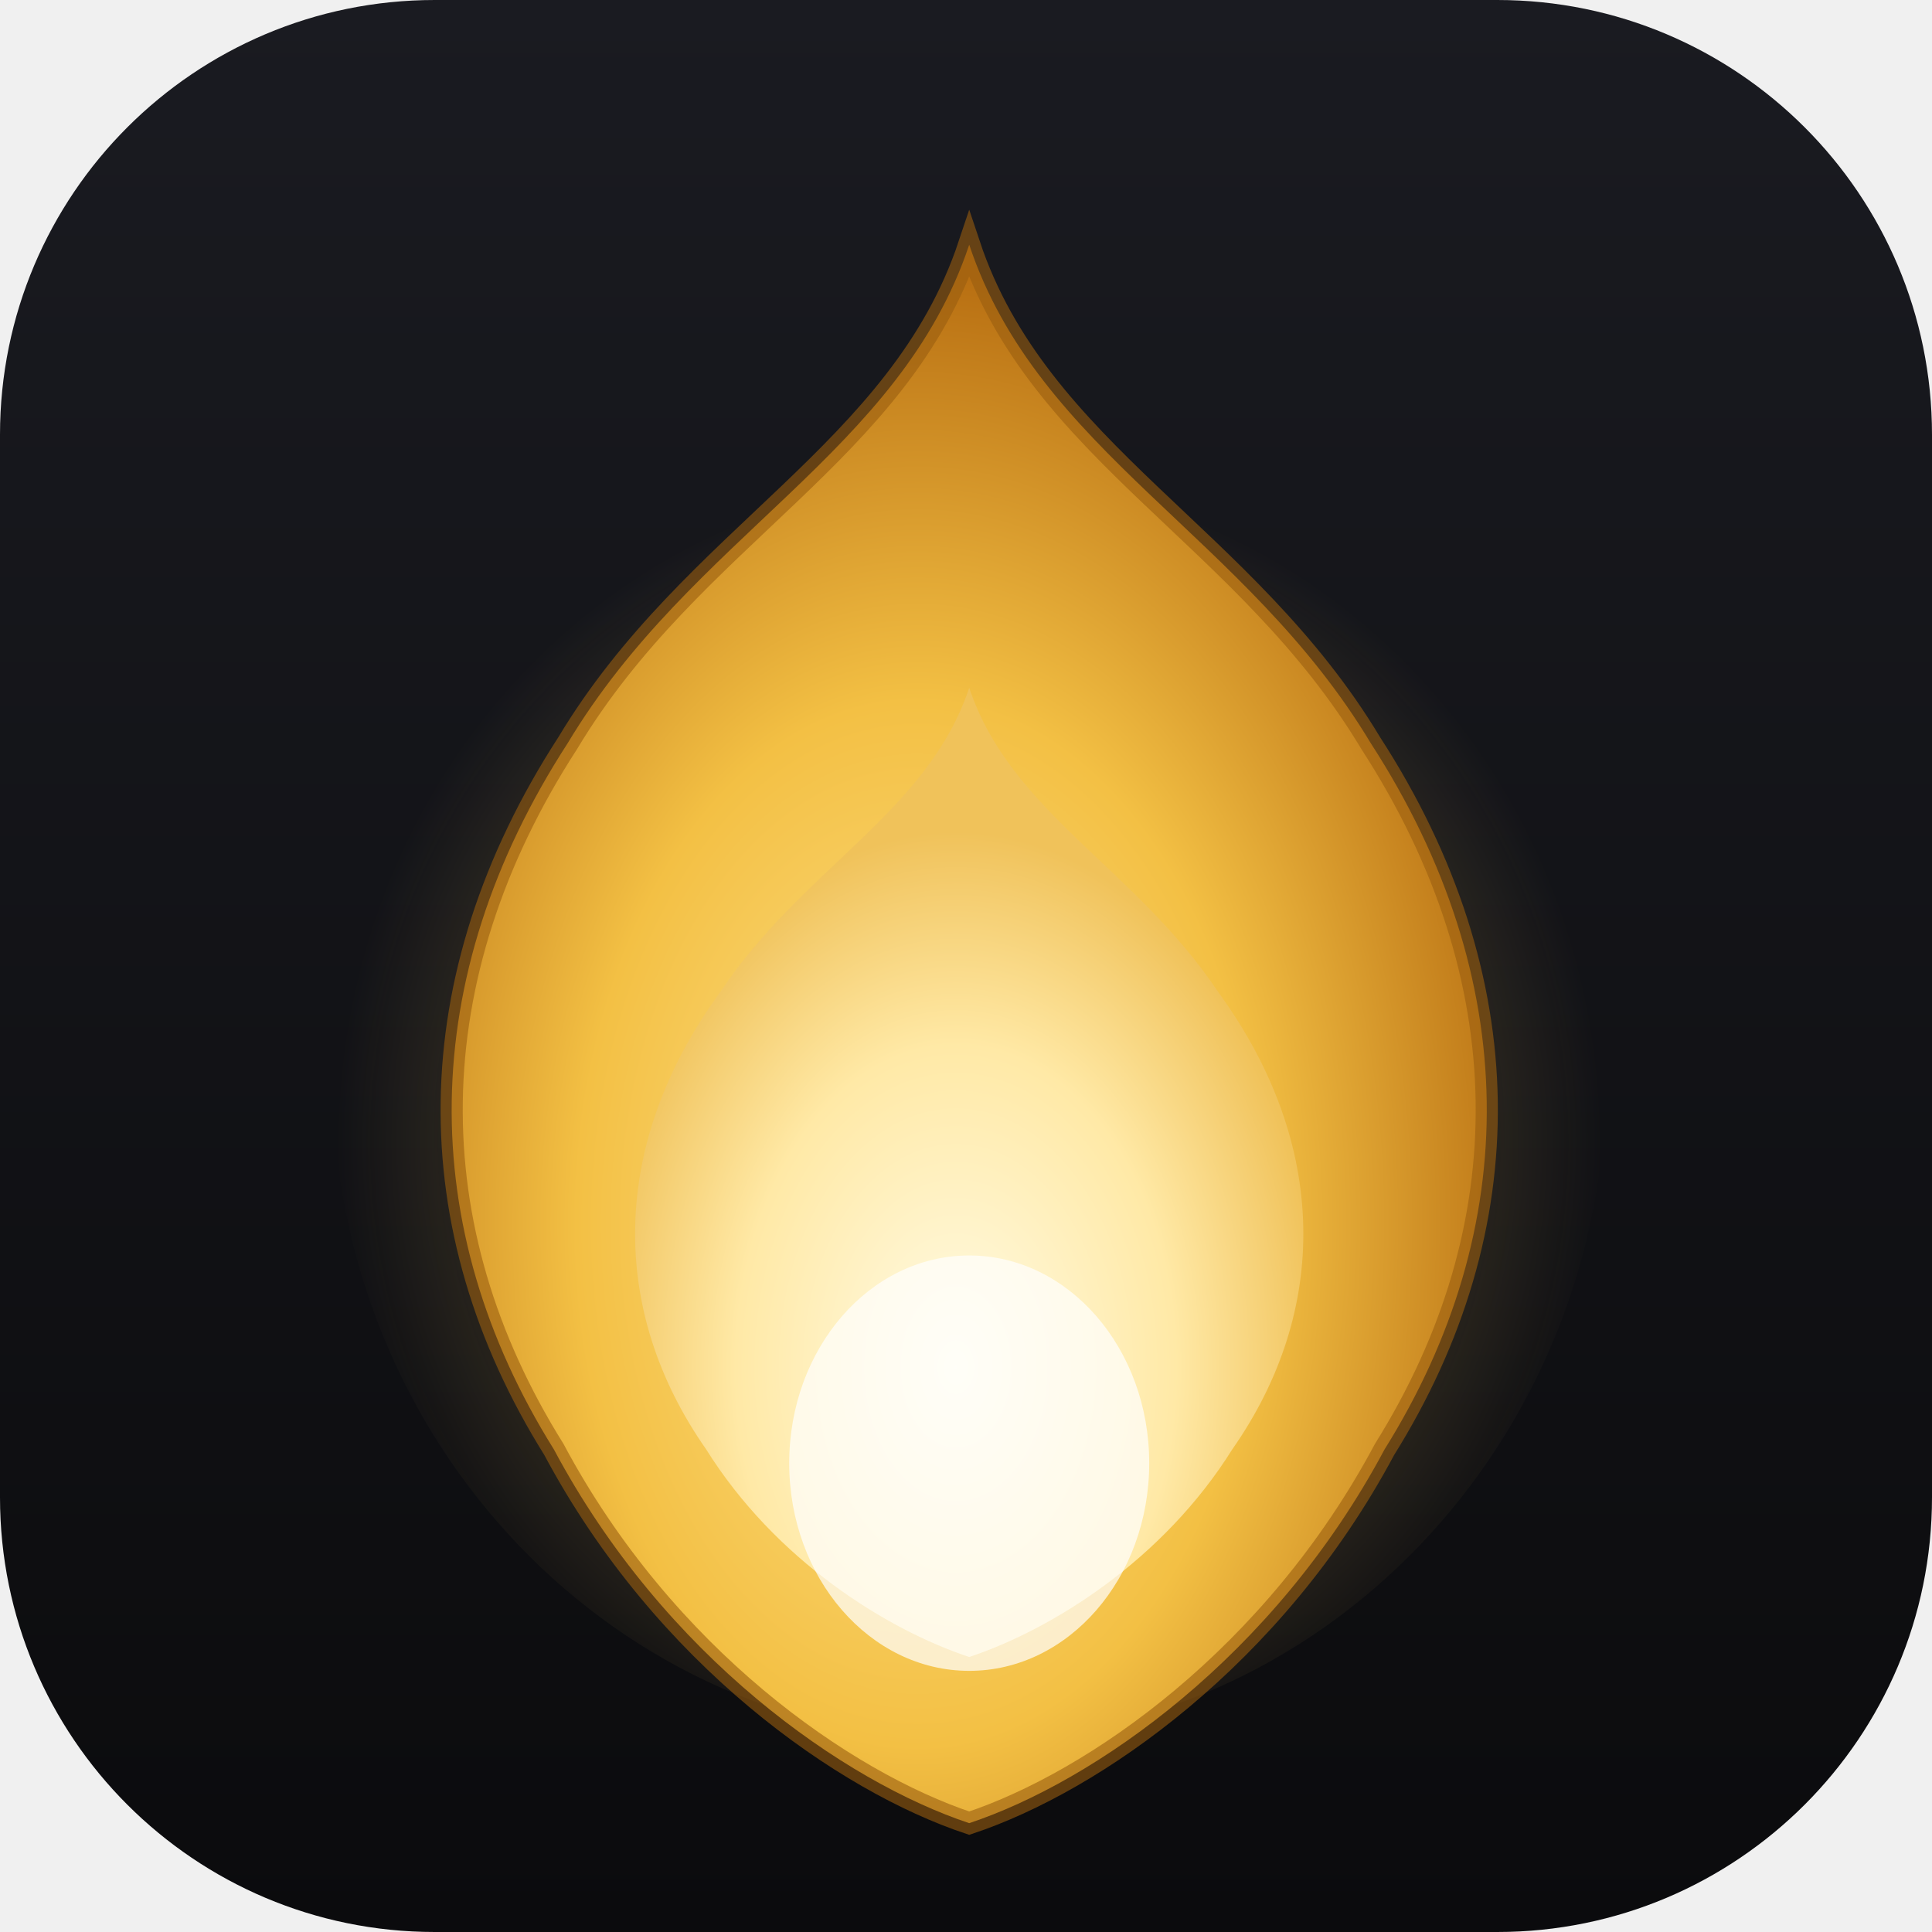
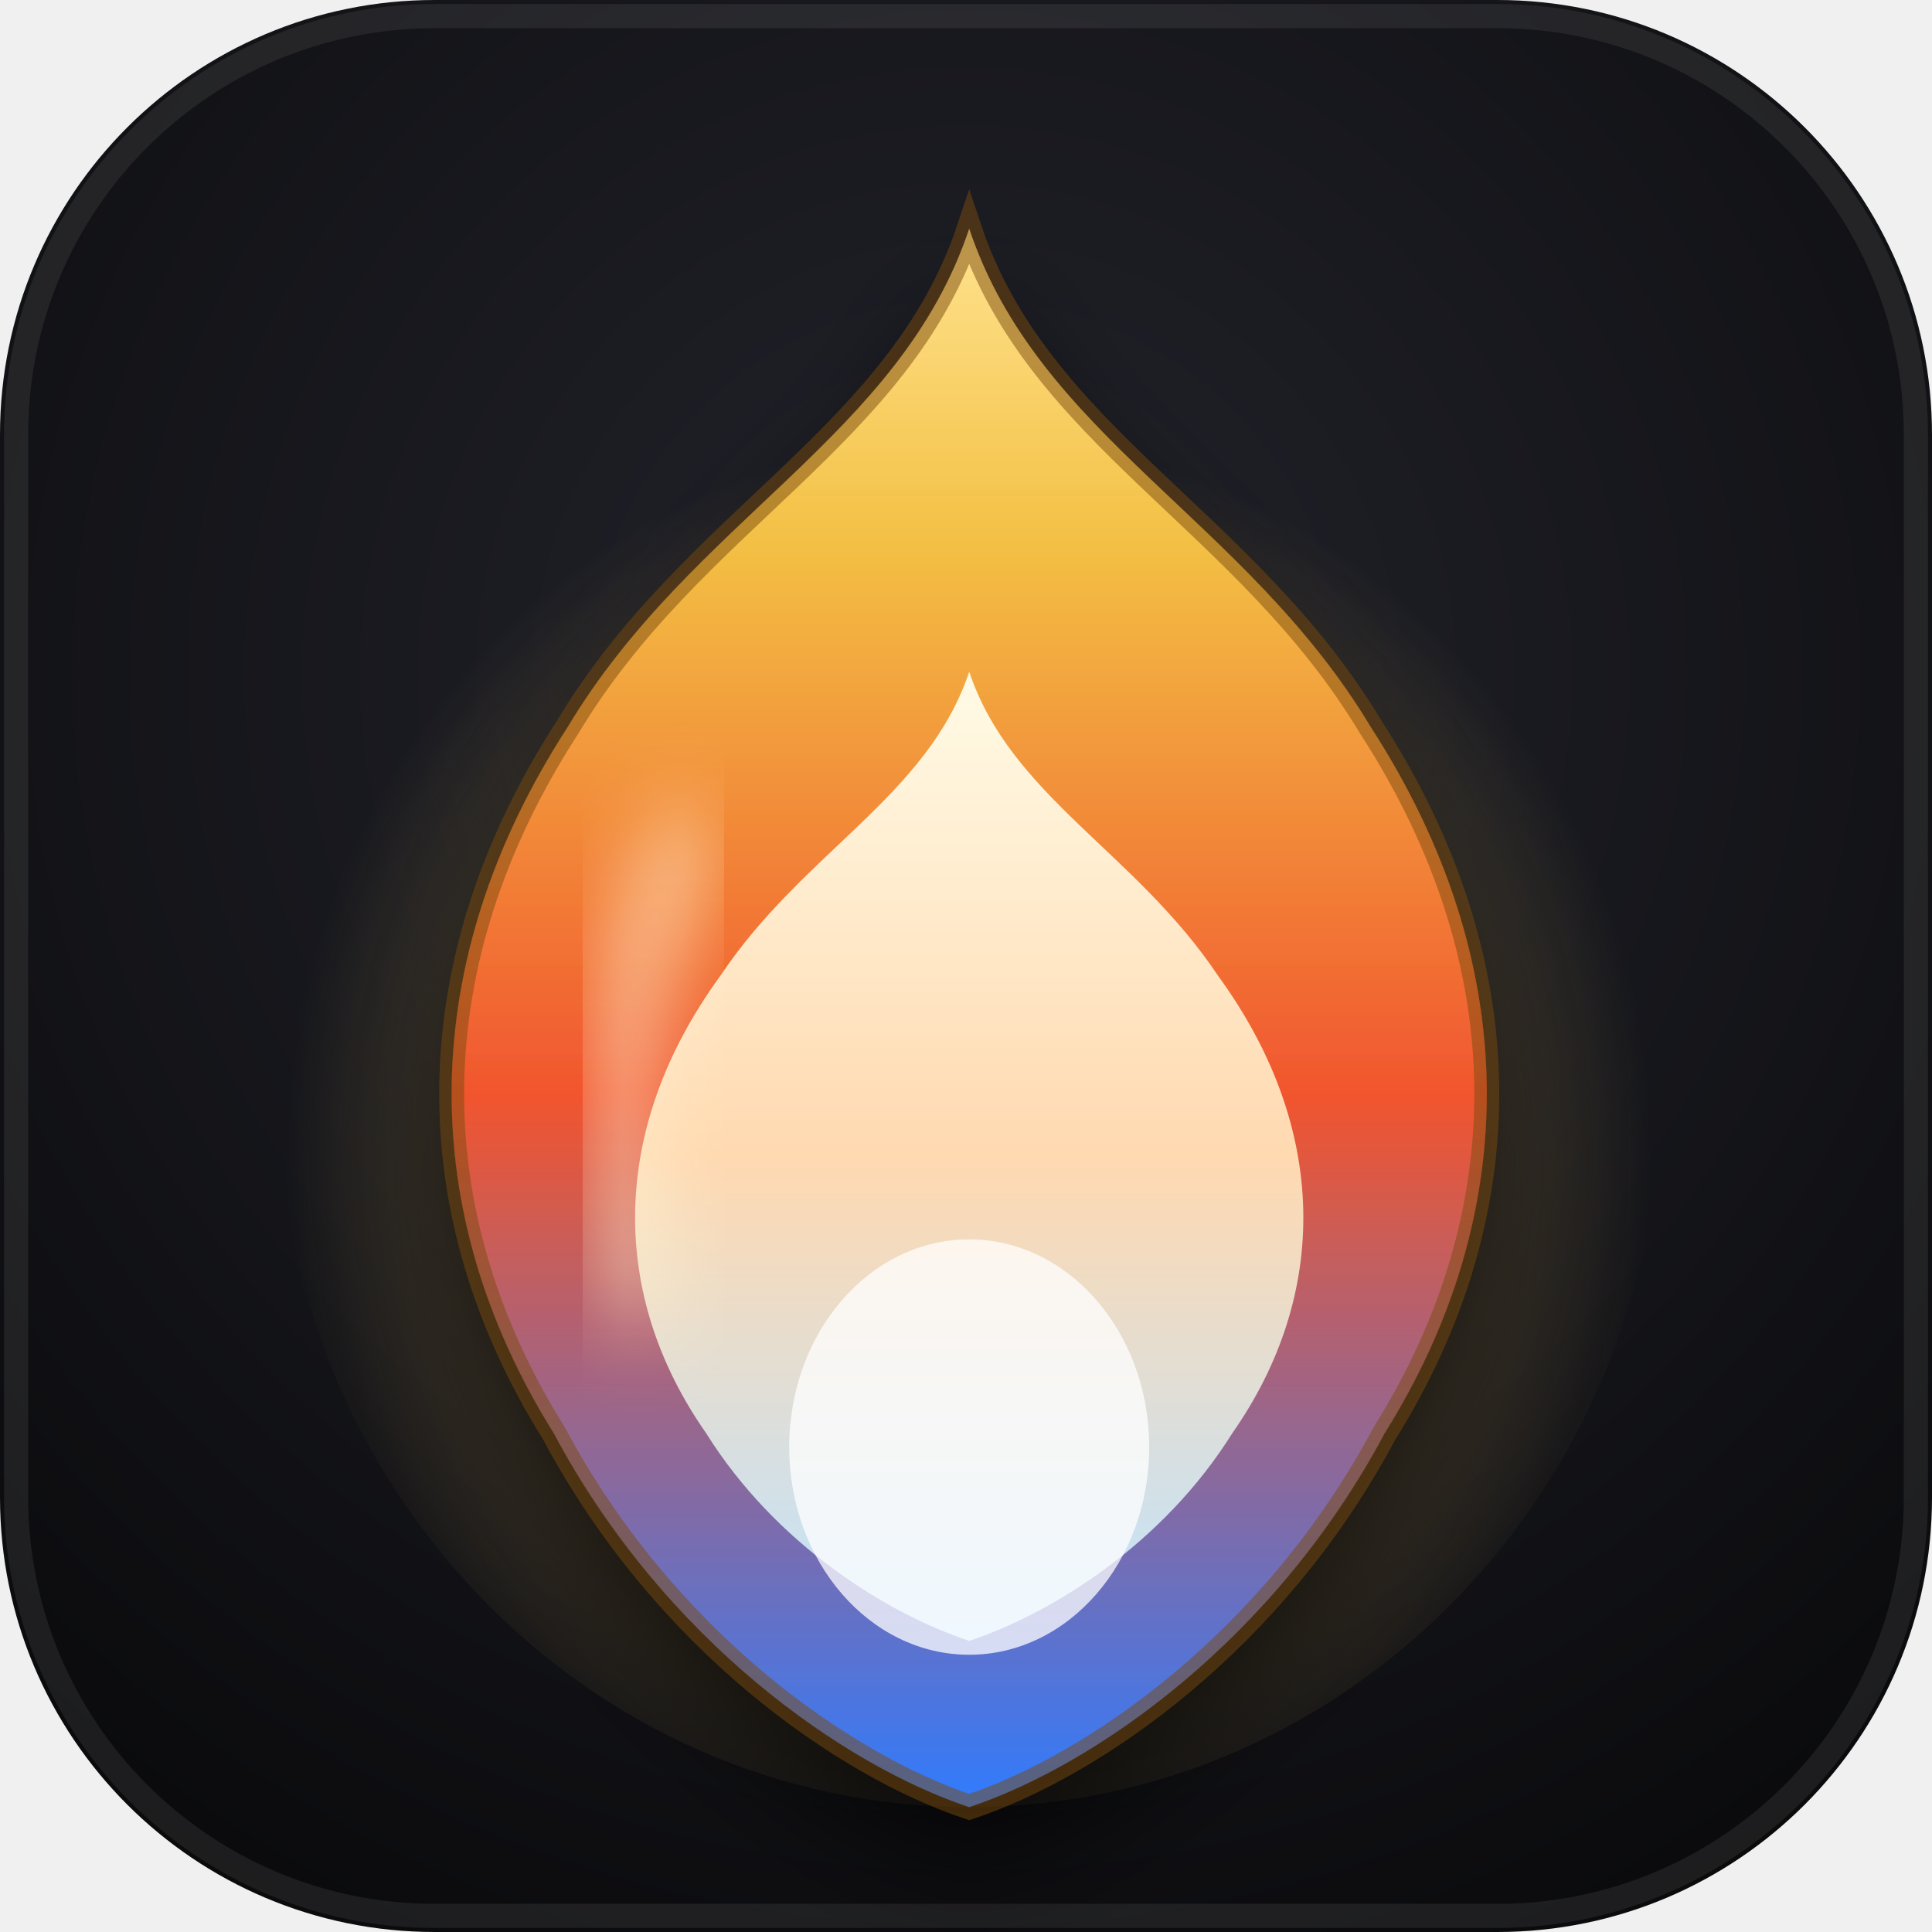
<svg xmlns="http://www.w3.org/2000/svg" viewBox="0 0 120 120">
  <defs>
-     <linearGradient id="g" x1="0" y1="0" x2="0" y2="1">
-       <stop offset="0" stop-color="#1A1B21" />
-       <stop offset="1" stop-color="#0B0B0D" />
+     <radialGradient id="bgv" cx="50%" cy="35%" r="80%">
+       <stop offset="0" stop-color="#23242C" />
+       <stop offset="1" stop-color="#08080A" />
+     </radialGradient>
+     <linearGradient id="fire3" x1="0" y1="1" x2="0" y2="0">
+       <stop offset="0" stop-color="#2F7BFF" />
+       <stop offset=".45" stop-color="#F1552E" />
+       <stop offset=".8" stop-color="#F3C044" />
+       <stop offset="1" stop-color="#FFE38F" />
    </linearGradient>
-     <radialGradient id="fo" cx="45%" cy="62%" r="60%">
-       <stop offset="0" stop-color="#FFE38F" />
-       <stop offset=".55" stop-color="#F3C044" />
-       <stop offset="1" stop-color="#B86F12" />
-     </radialGradient>
-     <radialGradient id="fi" cx="48%" cy="70%" r="55%">
-       <stop offset="0" stop-color="#FFFBE6" />
-       <stop offset=".6" stop-color="#FFE9A6" />
-       <stop offset="1" stop-color="#F0C25A" />
-     </radialGradient>
+     <linearGradient id="fire3i" x1="0" y1="1" x2="0" y2="0">
+       <stop offset="0" stop-color="#BFE3FF" />
+       <stop offset=".5" stop-color="#FFD9B0" />
+       <stop offset="1" stop-color="#FFFBE6" />
+     </linearGradient>
    <radialGradient id="glow" cx="50%" cy="55%" r="50%">
-       <stop offset="0" stop-color="#EFC66A" stop-opacity=".55" />
+       <stop offset="0" stop-color="#EFC66A" stop-opacity=".7" />
      <stop offset="1" stop-color="#EFC66A" stop-opacity="0" />
    </radialGradient>
+     <filter id="sh" x="-30%" y="-30%" width="160%" height="170%">
+       <feDropShadow dx="0" dy="4" stdDeviation="4" flood-color="#000" flood-opacity=".7" />
+     </filter>
+     <filter id="soft" x="-40%" y="-40%" width="180%" height="180%">
+       <feGaussianBlur stdDeviation="3" />
+     </filter>
  </defs>
-   <rect width="120" height="120" rx="27" fill="url(#g)" />
-   <g transform="translate(0,-2) scale(0.86) translate(10,10)">
-     <ellipse cx="60" cy="70" rx="46" ry="48" fill="url(#glow)" />
-     <path d="M60 10c5 15 20 21 29 36 11 17 11 35 1 51-8 15-21 24-30 27-9-3-22-12-30-27-10-16-10-34 1-51 9-15 24-21 29-36z" fill="url(#fo)" />
-     <path d="M60 10c5 15 20 21 29 36 11 17 11 35 1 51-8 15-21 24-30 27-9-3-22-12-30-27-10-16-10-34 1-51 9-15 24-21 29-36z" fill="none" stroke="#9A5E10" stroke-opacity=".6" stroke-width="1.6" />
-     <path d="M60 42c3 9 12 13 18 22 8 11 8 23 1 33-5 8-13 13-19 15-6-2-14-7-19-15-7-10-7-22 1-33 6-9 15-13 18-22z" fill="url(#fi)" />
-     <ellipse cx="60" cy="98" rx="13" ry="15" fill="#fff" opacity=".7" />
+   <rect width="120" height="120" rx="27" fill="url(#bgv)" />
+   <rect x="1" y="1" width="118" height="118" rx="26" fill="none" stroke="rgba(245,241,232,0.08)" stroke-width="1.5" />
+   <g transform="translate(0,-3) scale(0.86) translate(10,10)">
+     <ellipse cx="60" cy="72" rx="50" ry="52" fill="url(#glow)" />
+     <g filter="url(#sh)">
+       <path d="M60 10c5 15 20 21 29 36 11 17 11 35 1 51-8 15-21 24-30 27-9-3-22-12-30-27-10-16-10-34 1-51 9-15 24-21 29-36z" fill="url(#fire3)" />
+     </g>
+     <path d="M60 10c5 15 20 21 29 36 11 17 11 35 1 51-8 15-21 24-30 27-9-3-22-12-30-27-10-16-10-34 1-51 9-15 24-21 29-36z" fill="none" stroke="#7A4A0E" stroke-opacity=".5" stroke-width="1.8" />
+     <path d="M60 42c3 9 12 13 18 22 8 11 8 23 1 33-5 8-13 13-19 15-6-2-14-7-19-15-7-10-7-22 1-33 6-9 15-13 18-22z" fill="url(#fire3i)" />
+     <ellipse cx="60" cy="98" rx="13" ry="15" fill="#fff" opacity=".75" />
+     <path d="M40 54c-6 10-7 22-4 33" stroke="#FFF6D6" stroke-opacity=".75" stroke-width="4" stroke-linecap="round" fill="none" filter="url(#soft)" />
  </g>
</svg>
